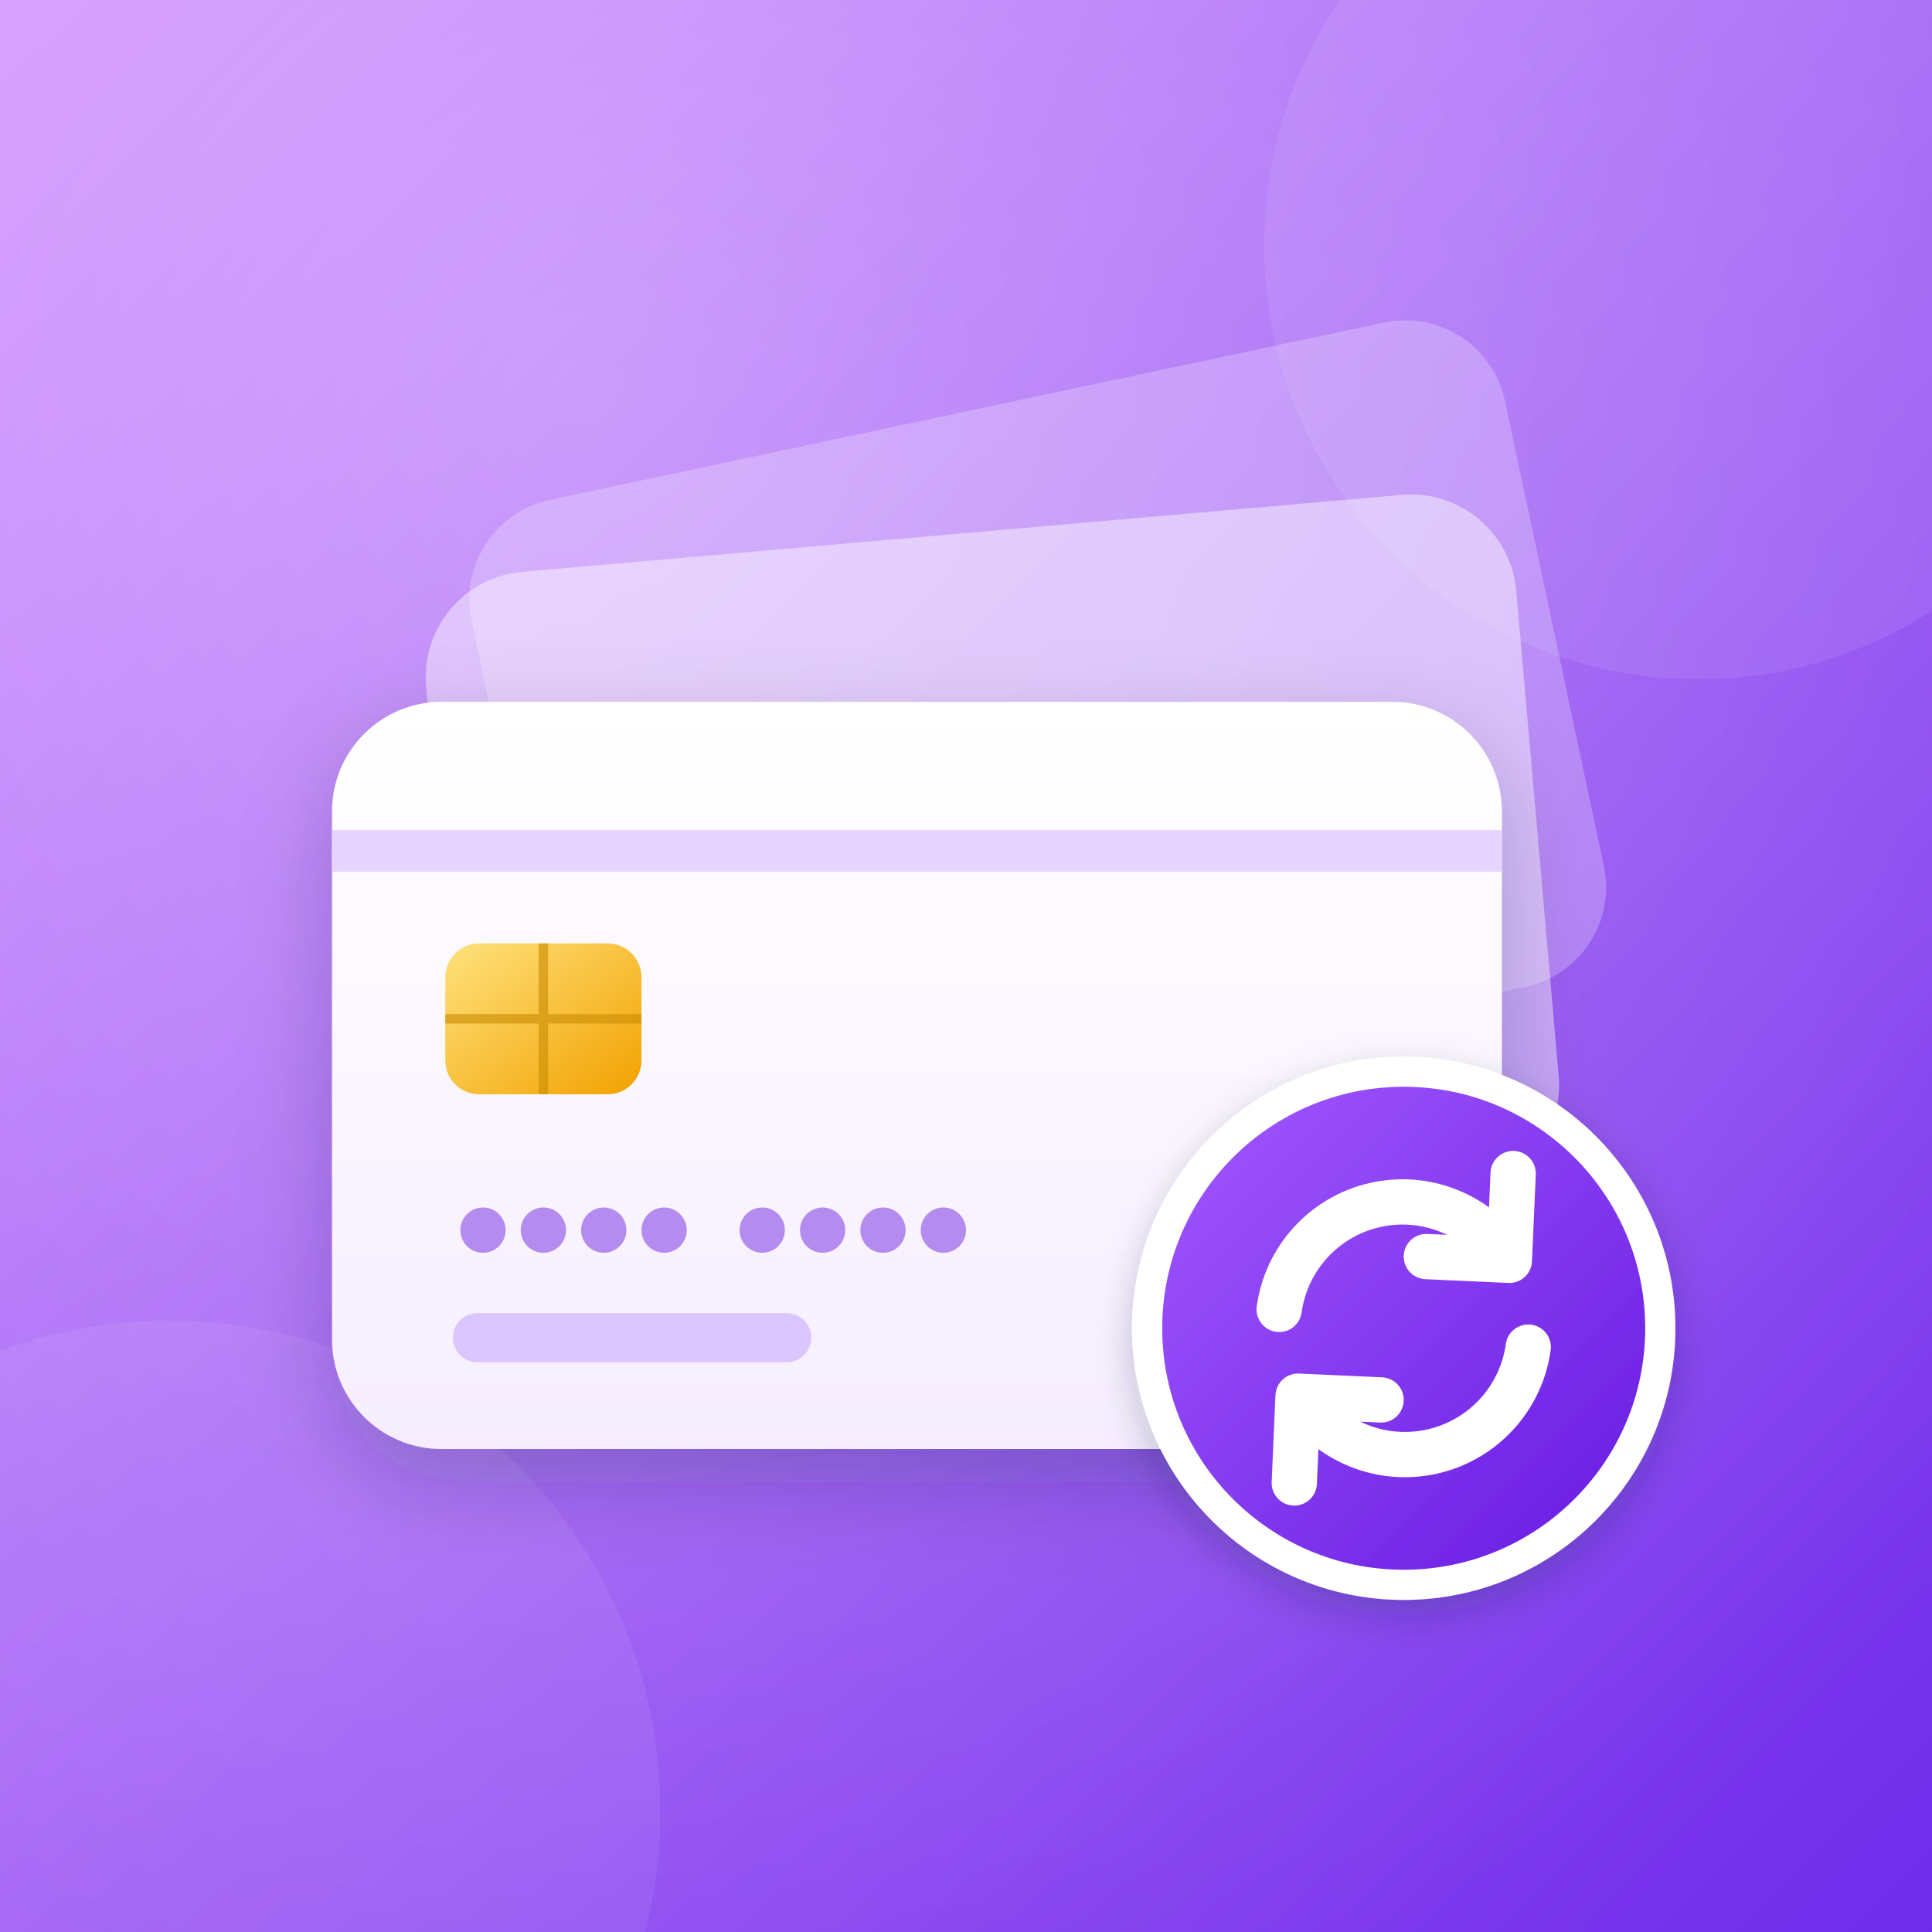
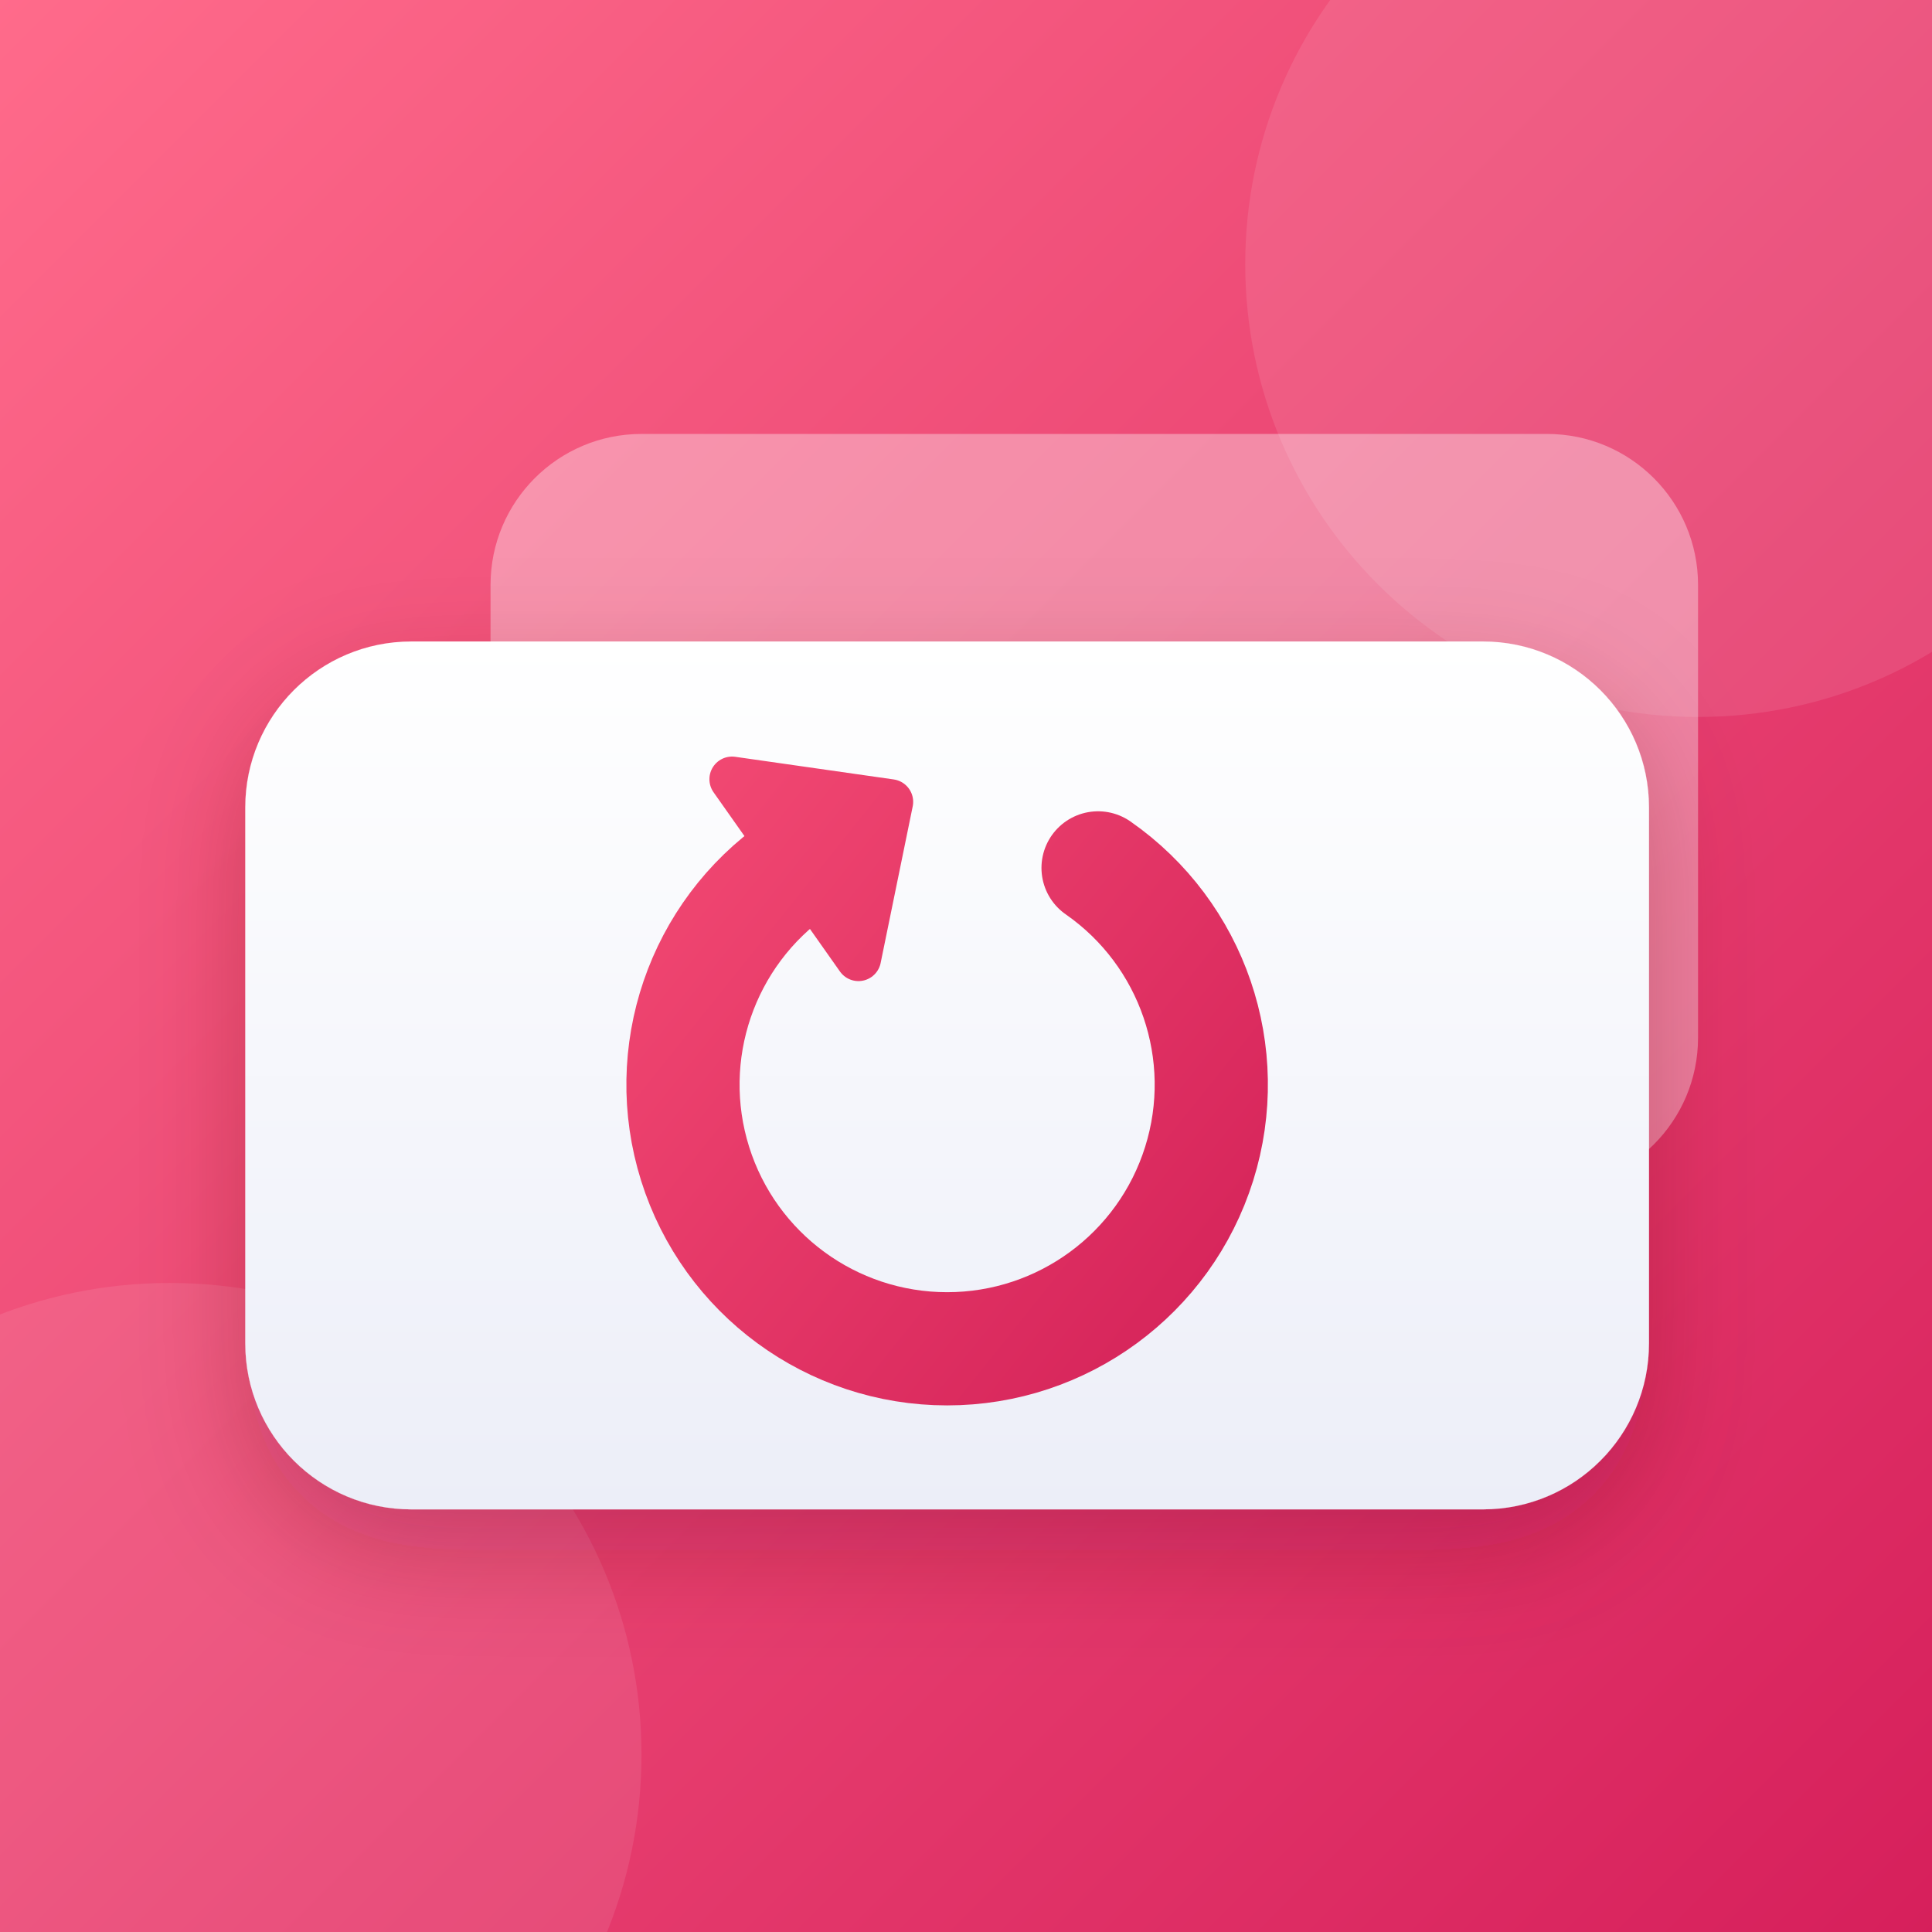
<svg xmlns="http://www.w3.org/2000/svg" width="1024" height="1024" viewBox="0 0 1024 1024">
  <defs>
    <linearGradient id="bg" x1="0" y1="0" x2="1" y2="1">
-       <stop offset="0" stop-color="#D08FFF" />
-       <stop offset="1" stop-color="#6E2BEA" />
+       <stop offset="0" stop-color="#FF6B8B" />
+       <stop offset="1" stop-color="#D61F5B" />
    </linearGradient>
-     <linearGradient id="bw" x1="0" y1="0" x2="0" y2="1">
+     <linearGradient id="gl" x1="200" y1="300" x2="824" y2="800" gradientUnits="userSpaceOnUse">
+       <stop offset="0" stop-color="#FF5A7E" />
+       <stop offset="1" stop-color="#C8124E" />
+     </linearGradient>
+     <linearGradient id="paper" x1="0" y1="0" x2="0" y2="1">
      <stop offset="0" stop-color="#FFFFFF" />
-       <stop offset="1" stop-color="#F6EEFF" />
+       <stop offset="1" stop-color="#ECEEF8" />
    </linearGradient>
-     <radialGradient id="glow" cx="0.3" cy="0.2" r="0.9">
-       <stop offset="0" stop-color="#fff" stop-opacity="0.28" />
-       <stop offset="1" stop-color="#fff" stop-opacity="0" />
-     </radialGradient>
    <filter id="sh" filterUnits="userSpaceOnUse" x="0" y="0" width="1024" height="1024">
-       <feDropShadow dx="0" dy="18" stdDeviation="24" flood-color="#0A1E3C" flood-opacity="0.22" />
+       <feDropShadow dx="0" dy="22" stdDeviation="30" flood-color="#6A0026" flood-opacity="0.28" />
    </filter>
-     <filter id="sh2" filterUnits="userSpaceOnUse" x="0" y="0" width="1024" height="1024">
-       <feDropShadow dx="0" dy="8" stdDeviation="10" flood-color="#0A1E3C" flood-opacity="0.22" />
-     </filter>
-     <linearGradient id="gold" x1="0" y1="0" x2="1" y2="1">
-       <stop offset="0" stop-color="#FFE27D" />
-       <stop offset="1" stop-color="#F2A100" />
-     </linearGradient>
-     <linearGradient id="badge" x1="0" y1="0" x2="1" y2="1">
-       <stop offset="0" stop-color="#A55BFF" />
-       <stop offset="1" stop-color="#6418E0" />
-     </linearGradient>
  </defs>
  <rect width="1024" height="1024" fill="url(#bg)" />
-   <rect width="1024" height="1024" fill="url(#glow)" />
-   <circle cx="900" cy="130" r="230" fill="#fff" opacity="0.08" />
-   <circle cx="90" cy="960" r="260" fill="#fff" opacity="0.07" />
-   <rect x="270" y="214" width="560" height="360" rx="54" fill="#fff" opacity="0.24" transform="rotate(-12 550 394)" />
-   <rect x="236" y="282" width="580" height="370" rx="56" fill="#fff" opacity="0.45" transform="rotate(-5 526 467)" />
-   <g filter="url(#sh)">
-     <rect x="176" y="372" width="620" height="396" rx="58" fill="url(#bw)" />
+   <circle cx="900" cy="140" r="240" fill="#fff" opacity="0.10" />
+   <circle cx="90" cy="930" r="250" fill="#fff" opacity="0.09" />
+   <g fill="#fff" opacity="0.36">
+     <rect x="260" y="230" width="640" height="400" rx="80" />
  </g>
-   <rect x="176" y="440" width="620" height="22" fill="#E6D3FF" />
-   <rect x="236" y="500" width="104" height="80" rx="18" fill="url(#gold)" />
-   <path d="M236 540 H340 M288 500 V580" stroke="#C88A00" stroke-width="5" opacity="0.6" />
-   <g fill="#B48CF0">
-     <circle cx="256" cy="652" r="12" />
-     <circle cx="288" cy="652" r="12" />
-     <circle cx="320" cy="652" r="12" />
-     <circle cx="352" cy="652" r="12" />
-     <circle cx="404" cy="652" r="12" />
-     <circle cx="436" cy="652" r="12" />
-     <circle cx="468" cy="652" r="12" />
-     <circle cx="500" cy="652" r="12" />
+   <g filter="url(#sh)" fill="url(#paper)">
+     <rect x="130" y="340" width="744" height="460" rx="88" />
  </g>
-   <rect x="240" y="696" width="190" height="26" rx="13" fill="#DCC6FF" />
-   <g filter="url(#sh2)">
-     <circle cx="744" cy="704" r="136" fill="url(#badge)" stroke="#fff" stroke-width="16" />
-     <g transform="translate(744 704)" fill="none" stroke="#fff" stroke-width="24" stroke-linecap="round" stroke-linejoin="round">
-       <path d="M-66 -10 A66 66 0 0 1 54 -38" />
-       <path d="M58 -82 L56 -36 L12 -38" />
-       <path d="M66 10 A66 66 0 0 1 -54 38" />
-       <path d="M-58 82 L-56 36 L-12 38" />
-     </g>
-   </g>
+   <path d="M582 460 A140 140 0 1 1 422 460" fill="none" stroke="url(#gl)" stroke-width="60" stroke-linecap="round" />
+   <path d="M472 425 L388 413 L455 508 Z" fill="url(#gl)" stroke="url(#gl)" stroke-width="24" stroke-linejoin="round" />
</svg>
